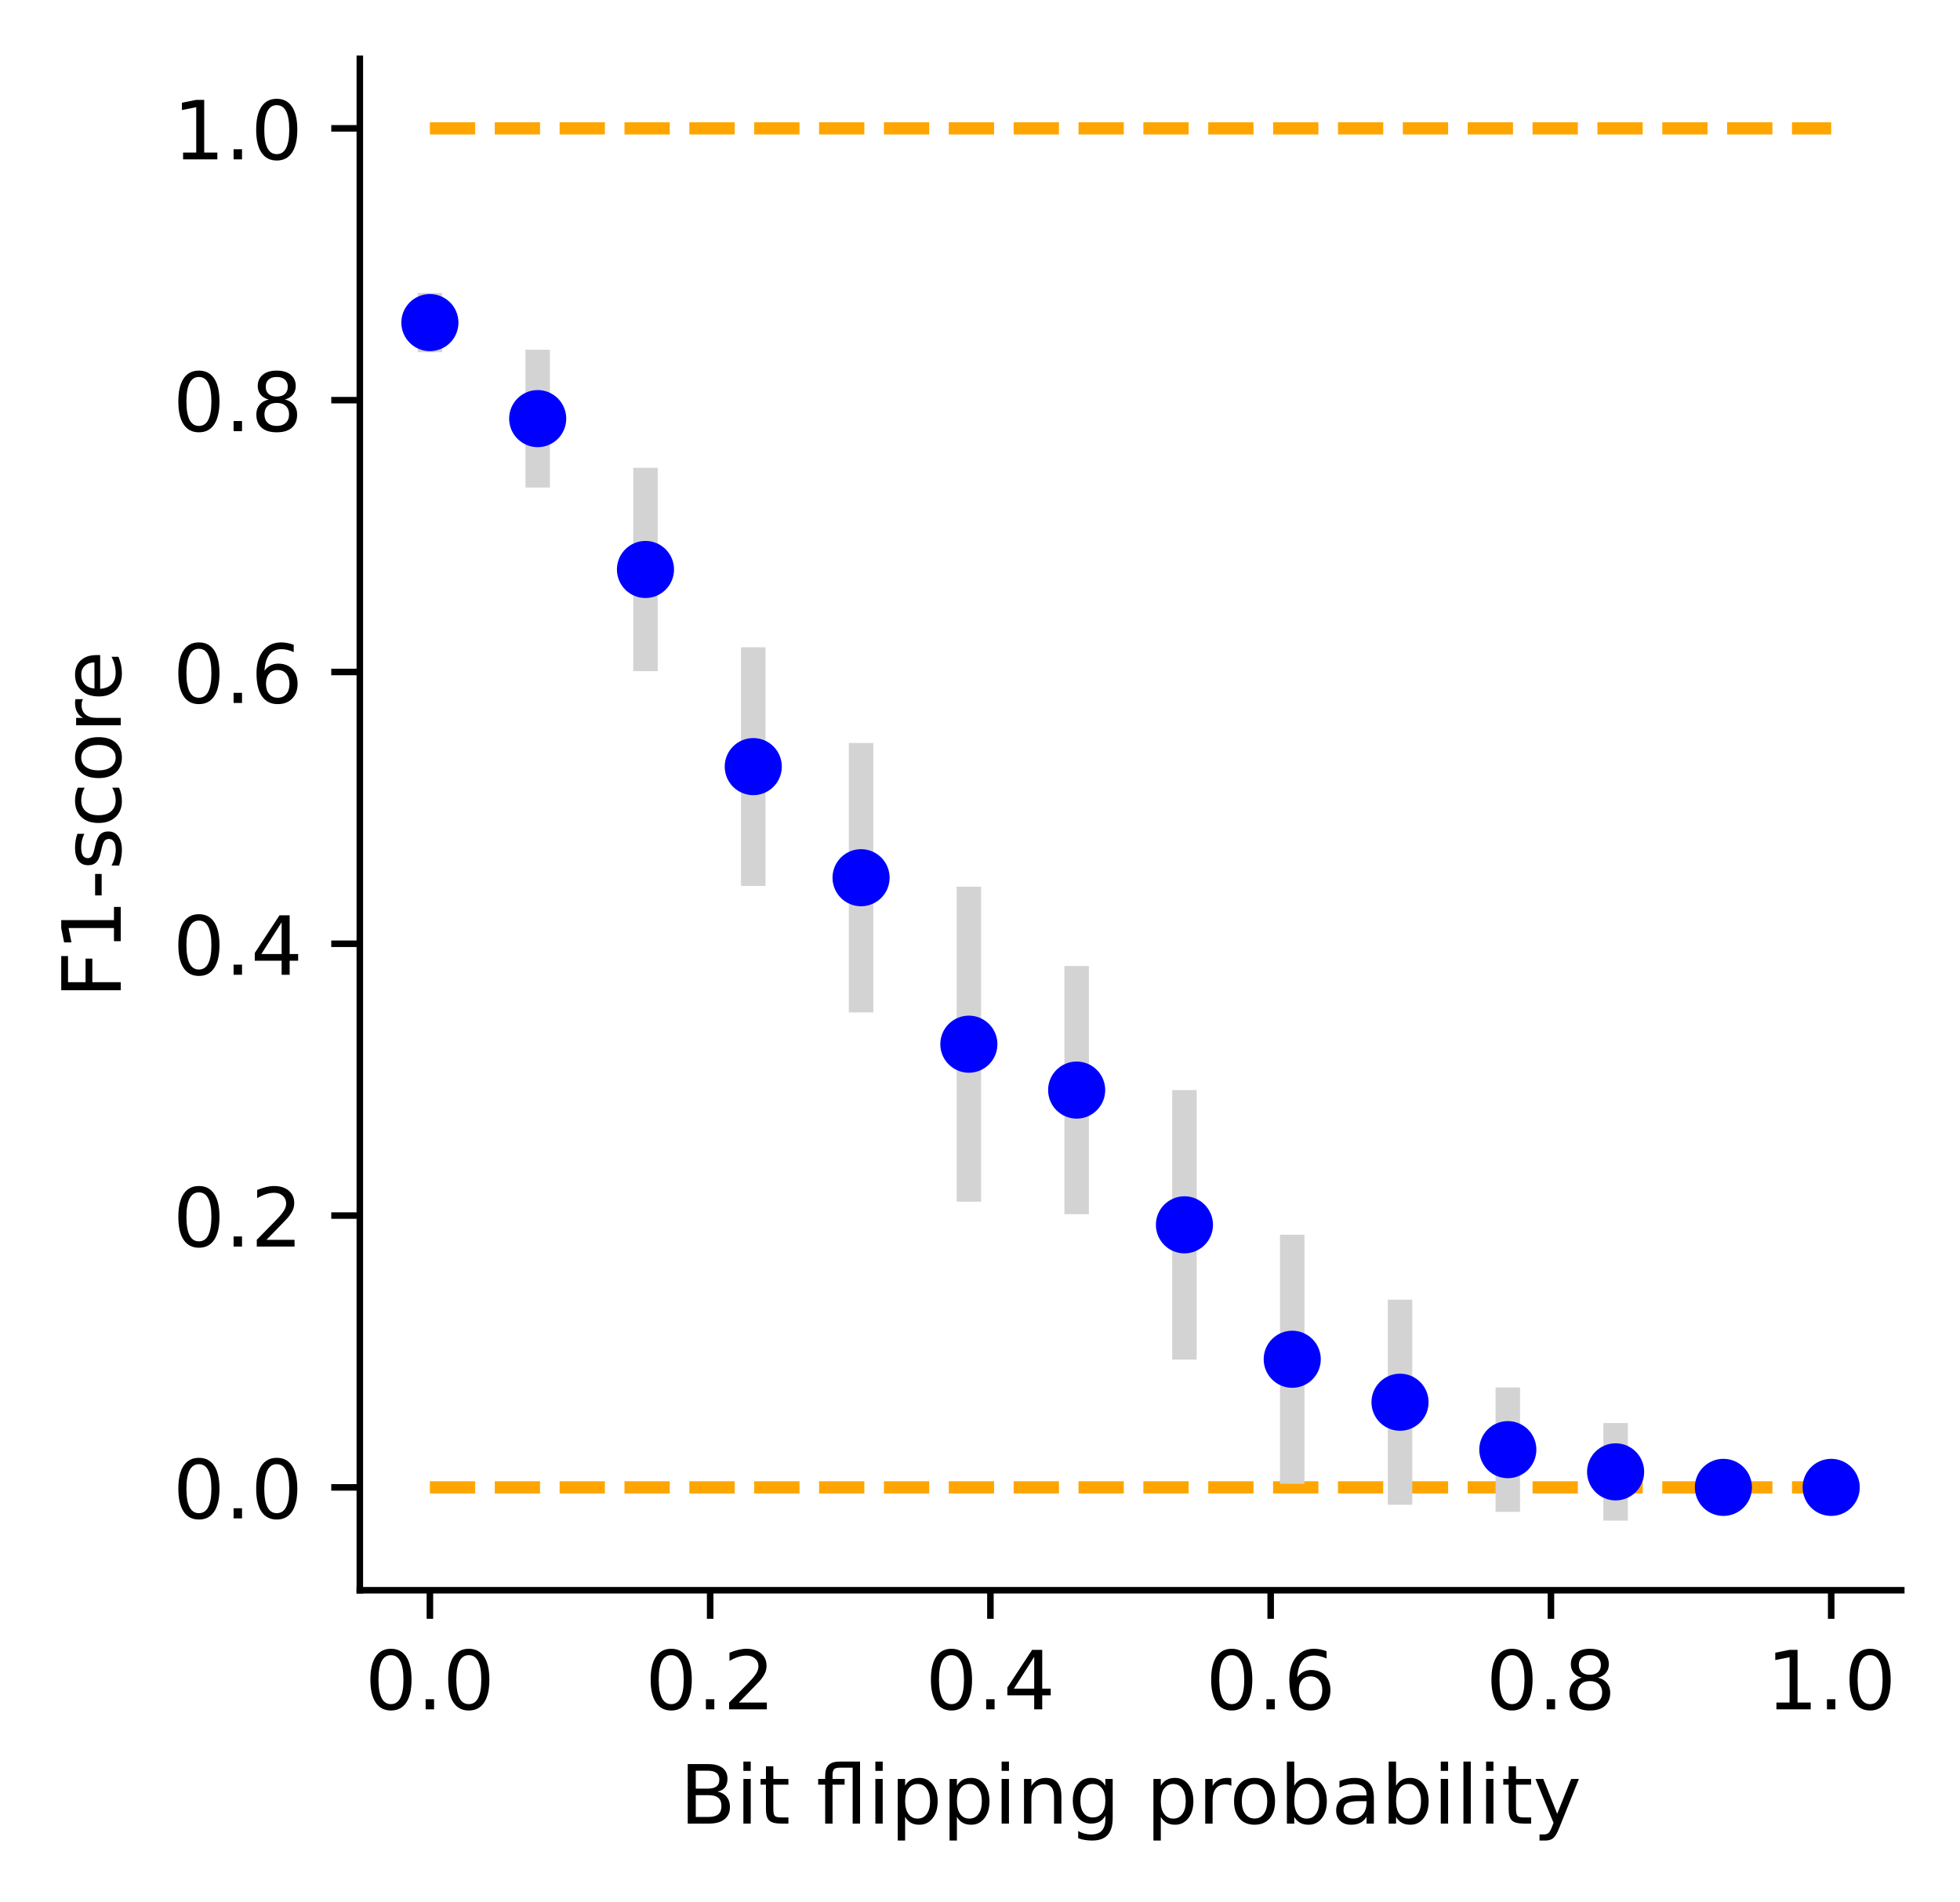
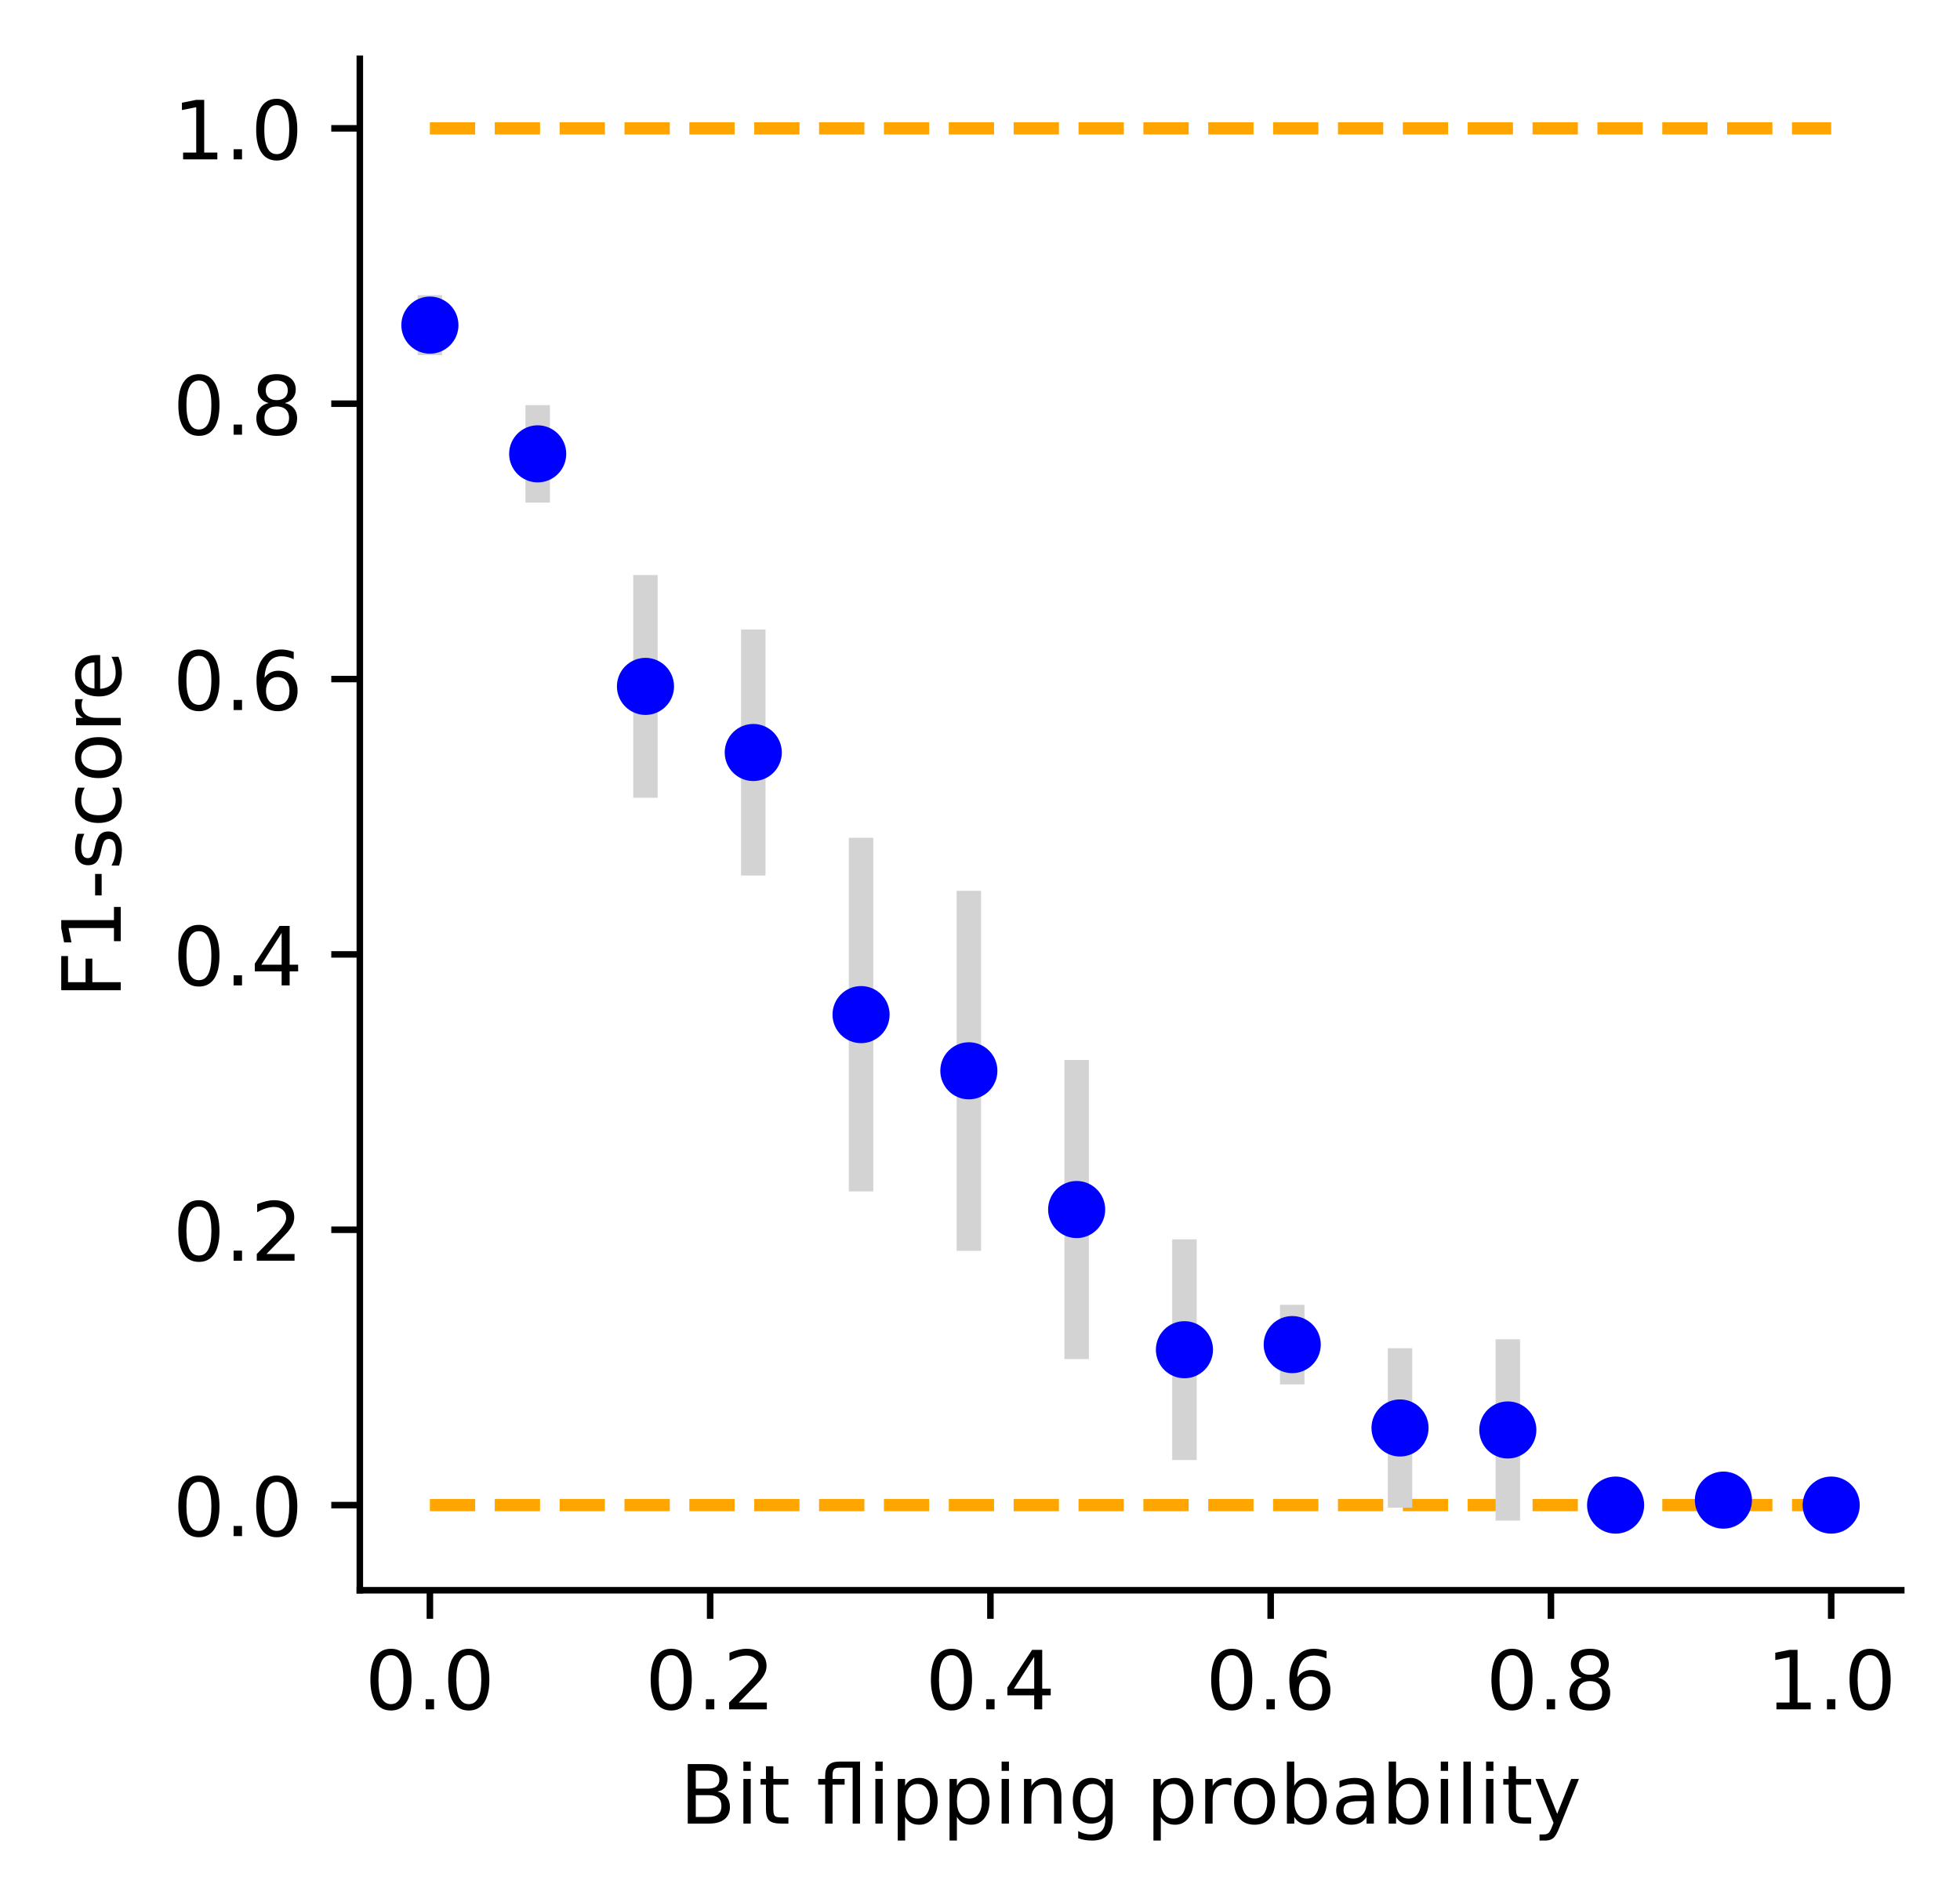
<svg xmlns="http://www.w3.org/2000/svg" xmlns:xlink="http://www.w3.org/1999/xlink" width="240.232pt" height="233.111pt" viewBox="0 0 240.232 233.111" version="1.1">
  <defs>
    <style type="text/css">*{stroke-linejoin: round; stroke-linecap: butt}</style>
  </defs>
  <g id="figure_1">
    <g id="patch_1">
      <path d="M 0 233.111  L 240.232 233.111  L 240.232 0  L 0 0  L 0 233.111  z " style="fill: none" />
    </g>
    <g id="axes_1">
      <g id="patch_2">
        <path d="M 44.103 194.91  L 233.032 194.91  L 233.032 7.2  L 44.103 7.2  L 44.103 194.91  z " style="fill: none" />
      </g>
      <g id="matplotlib.axis_1">
        <g id="xtick_1">
          <g id="line2d_1">
            <defs>
-               <path id="m7bf3809bb6" d="M 0 0  L 0 3.5  " style="stroke: #000000; stroke-width: 0.8" />
+               <path id="mcc390a554b" d="M 0 0  L 0 3.5  " style="stroke: #000000; stroke-width: 0.8" />
            </defs>
            <g>
-               <use xlink:href="#m7bf3809bb6" x="52.691" y="194.91" style="stroke: #000000; stroke-width: 0.8" />
+               <use xlink:href="#mcc390a554b" x="52.691" y="194.91" style="stroke: #000000; stroke-width: 0.8" />
            </g>
          </g>
          <g id="text_1">
            <g transform="translate(44.73925 209.5079) scale(0.1 -0.1)">
              <defs>
                <path id="DejaVuSans-13" d="M 2034 4250  Q 1547 4250 1301 3770  Q 1056 3291 1056 2328  Q 1056 1369 1301 889  Q 1547 409 2034 409  Q 2525 409 2770 889  Q 3016 1369 3016 2328  Q 3016 3291 2770 3770  Q 2525 4250 2034 4250  z M 2034 4750  Q 2819 4750 3233 4129  Q 3647 3509 3647 2328  Q 3647 1150 3233 529  Q 2819 -91 2034 -91  Q 1250 -91 836 529  Q 422 1150 422 2328  Q 422 3509 836 4129  Q 1250 4750 2034 4750  z " transform="scale(0.015625)" />
                <path id="DejaVuSans-11" d="M 684 794  L 1344 794  L 1344 0  L 684 0  L 684 794  z " transform="scale(0.015625)" />
              </defs>
              <use xlink:href="#DejaVuSans-13" />
              <use xlink:href="#DejaVuSans-11" transform="translate(63.625 0)" />
              <use xlink:href="#DejaVuSans-13" transform="translate(95.40625 0)" />
            </g>
          </g>
        </g>
        <g id="xtick_2">
          <g id="line2d_2">
            <g>
-               <use xlink:href="#m7bf3809bb6" x="87.042" y="194.91" style="stroke: #000000; stroke-width: 0.8" />
+               <use xlink:href="#mcc390a554b" x="87.042" y="194.91" style="stroke: #000000; stroke-width: 0.8" />
            </g>
          </g>
          <g id="text_2">
            <g transform="translate(79.09 209.5079) scale(0.1 -0.1)">
              <defs>
                <path id="DejaVuSans-15" d="M 1228 531  L 3431 531  L 3431 0  L 469 0  L 469 531  Q 828 903 1448 1529  Q 2069 2156 2228 2338  Q 2531 2678 2651 2914  Q 2772 3150 2772 3378  Q 2772 3750 2511 3984  Q 2250 4219 1831 4219  Q 1534 4219 1204 4116  Q 875 4013 500 3803  L 500 4441  Q 881 4594 1212 4672  Q 1544 4750 1819 4750  Q 2544 4750 2975 4387  Q 3406 4025 3406 3419  Q 3406 3131 3298 2873  Q 3191 2616 2906 2266  Q 2828 2175 2409 1742  Q 1991 1309 1228 531  z " transform="scale(0.015625)" />
              </defs>
              <use xlink:href="#DejaVuSans-13" />
              <use xlink:href="#DejaVuSans-11" transform="translate(63.625 0)" />
              <use xlink:href="#DejaVuSans-15" transform="translate(95.40625 0)" />
            </g>
          </g>
        </g>
        <g id="xtick_3">
          <g id="line2d_3">
            <g>
-               <use xlink:href="#m7bf3809bb6" x="121.392" y="194.91" style="stroke: #000000; stroke-width: 0.8" />
+               <use xlink:href="#mcc390a554b" x="121.392" y="194.91" style="stroke: #000000; stroke-width: 0.8" />
            </g>
          </g>
          <g id="text_3">
            <g transform="translate(113.4408 209.5079) scale(0.1 -0.1)">
              <defs>
                <path id="DejaVuSans-17" d="M 2419 4116  L 825 1625  L 2419 1625  L 2419 4116  z M 2253 4666  L 3047 4666  L 3047 1625  L 3713 1625  L 3713 1100  L 3047 1100  L 3047 0  L 2419 0  L 2419 1100  L 313 1100  L 313 1709  L 2253 4666  z " transform="scale(0.015625)" />
              </defs>
              <use xlink:href="#DejaVuSans-13" />
              <use xlink:href="#DejaVuSans-11" transform="translate(63.625 0)" />
              <use xlink:href="#DejaVuSans-17" transform="translate(95.40625 0)" />
            </g>
          </g>
        </g>
        <g id="xtick_4">
          <g id="line2d_4">
            <g>
-               <use xlink:href="#m7bf3809bb6" x="155.743" y="194.91" style="stroke: #000000; stroke-width: 0.8" />
+               <use xlink:href="#mcc390a554b" x="155.743" y="194.91" style="stroke: #000000; stroke-width: 0.8" />
            </g>
          </g>
          <g id="text_4">
            <g transform="translate(147.7915 209.5079) scale(0.1 -0.1)">
              <defs>
                <path id="DejaVuSans-19" d="M 2113 2584  Q 1688 2584 1439 2293  Q 1191 2003 1191 1497  Q 1191 994 1439 701  Q 1688 409 2113 409  Q 2538 409 2786 701  Q 3034 994 3034 1497  Q 3034 2003 2786 2293  Q 2538 2584 2113 2584  z M 3366 4563  L 3366 3988  Q 3128 4100 2886 4159  Q 2644 4219 2406 4219  Q 1781 4219 1451 3797  Q 1122 3375 1075 2522  Q 1259 2794 1537 2939  Q 1816 3084 2150 3084  Q 2853 3084 3261 2657  Q 3669 2231 3669 1497  Q 3669 778 3244 343  Q 2819 -91 2113 -91  Q 1303 -91 875 529  Q 447 1150 447 2328  Q 447 3434 972 4092  Q 1497 4750 2381 4750  Q 2619 4750 2861 4703  Q 3103 4656 3366 4563  z " transform="scale(0.015625)" />
              </defs>
              <use xlink:href="#DejaVuSans-13" />
              <use xlink:href="#DejaVuSans-11" transform="translate(63.625 0)" />
              <use xlink:href="#DejaVuSans-19" transform="translate(95.40625 0)" />
            </g>
          </g>
        </g>
        <g id="xtick_5">
          <g id="line2d_5">
            <g>
-               <use xlink:href="#m7bf3809bb6" x="190.094" y="194.91" style="stroke: #000000; stroke-width: 0.8" />
+               <use xlink:href="#mcc390a554b" x="190.094" y="194.91" style="stroke: #000000; stroke-width: 0.8" />
            </g>
          </g>
          <g id="text_5">
            <g transform="translate(182.1423 209.5079) scale(0.1 -0.1)">
              <defs>
                <path id="DejaVuSans-1b" d="M 2034 2216  Q 1584 2216 1326 1975  Q 1069 1734 1069 1313  Q 1069 891 1326 650  Q 1584 409 2034 409  Q 2484 409 2743 651  Q 3003 894 3003 1313  Q 3003 1734 2745 1975  Q 2488 2216 2034 2216  z M 1403 2484  Q 997 2584 770 2862  Q 544 3141 544 3541  Q 544 4100 942 4425  Q 1341 4750 2034 4750  Q 2731 4750 3128 4425  Q 3525 4100 3525 3541  Q 3525 3141 3298 2862  Q 3072 2584 2669 2484  Q 3125 2378 3379 2068  Q 3634 1759 3634 1313  Q 3634 634 3220 271  Q 2806 -91 2034 -91  Q 1263 -91 848 271  Q 434 634 434 1313  Q 434 1759 690 2068  Q 947 2378 1403 2484  z M 1172 3481  Q 1172 3119 1398 2916  Q 1625 2713 2034 2713  Q 2441 2713 2670 2916  Q 2900 3119 2900 3481  Q 2900 3844 2670 4047  Q 2441 4250 2034 4250  Q 1625 4250 1398 4047  Q 1172 3844 1172 3481  z " transform="scale(0.015625)" />
              </defs>
              <use xlink:href="#DejaVuSans-13" />
              <use xlink:href="#DejaVuSans-11" transform="translate(63.625 0)" />
              <use xlink:href="#DejaVuSans-1b" transform="translate(95.40625 0)" />
            </g>
          </g>
        </g>
        <g id="xtick_6">
          <g id="line2d_6">
            <g>
-               <use xlink:href="#m7bf3809bb6" x="224.445" y="194.91" style="stroke: #000000; stroke-width: 0.8" />
+               <use xlink:href="#mcc390a554b" x="224.445" y="194.91" style="stroke: #000000; stroke-width: 0.8" />
            </g>
          </g>
          <g id="text_6">
            <g transform="translate(216.493 209.5079) scale(0.1 -0.1)">
              <defs>
                <path id="DejaVuSans-14" d="M 794 531  L 1825 531  L 1825 4091  L 703 3866  L 703 4441  L 1819 4666  L 2450 4666  L 2450 531  L 3481 531  L 3481 0  L 794 0  L 794 531  z " transform="scale(0.015625)" />
              </defs>
              <use xlink:href="#DejaVuSans-14" />
              <use xlink:href="#DejaVuSans-11" transform="translate(63.625 0)" />
              <use xlink:href="#DejaVuSans-13" transform="translate(95.40625 0)" />
            </g>
          </g>
        </g>
        <g id="text_7">
          <g transform="translate(83.313 223.5087) scale(0.1 -0.1)">
            <defs>
              <path id="DejaVuSans-25" d="M 1259 2228  L 1259 519  L 2272 519  Q 2781 519 3026 730  Q 3272 941 3272 1375  Q 3272 1813 3026 2020  Q 2781 2228 2272 2228  L 1259 2228  z M 1259 4147  L 1259 2741  L 2194 2741  Q 2656 2741 2882 2914  Q 3109 3088 3109 3444  Q 3109 3797 2882 3972  Q 2656 4147 2194 4147  L 1259 4147  z M 628 4666  L 2241 4666  Q 2963 4666 3353 4366  Q 3744 4066 3744 3513  Q 3744 3084 3544 2831  Q 3344 2578 2956 2516  Q 3422 2416 3680 2098  Q 3938 1781 3938 1306  Q 3938 681 3513 340  Q 3088 0 2303 0  L 628 0  L 628 4666  z " transform="scale(0.015625)" />
              <path id="DejaVuSans-4c" d="M 603 3500  L 1178 3500  L 1178 0  L 603 0  L 603 3500  z M 603 4863  L 1178 4863  L 1178 4134  L 603 4134  L 603 4863  z " transform="scale(0.015625)" />
              <path id="DejaVuSans-57" d="M 1172 4494  L 1172 3500  L 2356 3500  L 2356 3053  L 1172 3053  L 1172 1153  Q 1172 725 1289 603  Q 1406 481 1766 481  L 2356 481  L 2356 0  L 1766 0  Q 1100 0 847 248  Q 594 497 594 1153  L 594 3053  L 172 3053  L 172 3500  L 594 3500  L 594 4494  L 1172 4494  z " transform="scale(0.015625)" />
              <path id="DejaVuSans-3" transform="scale(0.015625)" />
              <path id="DejaVuSans-13b0" d="M 1831 4863  L 3431 4863  L 3431 0  L 2853 0  L 2853 4384  L 1825 4384  Q 1516 4384 1395 4259  Q 1275 4134 1275 3809  L 1275 3500  L 2222 3500  L 2222 3053  L 1275 3053  L 1275 0  L 697 0  L 697 3053  L 147 3053  L 147 3500  L 697 3500  L 697 3744  Q 697 4328 969 4595  Q 1241 4863 1831 4863  z " transform="scale(0.015625)" />
              <path id="DejaVuSans-53" d="M 1159 525  L 1159 -1331  L 581 -1331  L 581 3500  L 1159 3500  L 1159 2969  Q 1341 3281 1617 3432  Q 1894 3584 2278 3584  Q 2916 3584 3314 3078  Q 3713 2572 3713 1747  Q 3713 922 3314 415  Q 2916 -91 2278 -91  Q 1894 -91 1617 61  Q 1341 213 1159 525  z M 3116 1747  Q 3116 2381 2855 2742  Q 2594 3103 2138 3103  Q 1681 3103 1420 2742  Q 1159 2381 1159 1747  Q 1159 1113 1420 752  Q 1681 391 2138 391  Q 2594 391 2855 752  Q 3116 1113 3116 1747  z " transform="scale(0.015625)" />
              <path id="DejaVuSans-51" d="M 3513 2113  L 3513 0  L 2938 0  L 2938 2094  Q 2938 2591 2744 2837  Q 2550 3084 2163 3084  Q 1697 3084 1428 2787  Q 1159 2491 1159 1978  L 1159 0  L 581 0  L 581 3500  L 1159 3500  L 1159 2956  Q 1366 3272 1645 3428  Q 1925 3584 2291 3584  Q 2894 3584 3203 3211  Q 3513 2838 3513 2113  z " transform="scale(0.015625)" />
              <path id="DejaVuSans-4a" d="M 2906 1791  Q 2906 2416 2648 2759  Q 2391 3103 1925 3103  Q 1463 3103 1205 2759  Q 947 2416 947 1791  Q 947 1169 1205 825  Q 1463 481 1925 481  Q 2391 481 2648 825  Q 2906 1169 2906 1791  z M 3481 434  Q 3481 -459 3084 -895  Q 2688 -1331 1869 -1331  Q 1566 -1331 1297 -1286  Q 1028 -1241 775 -1147  L 775 -588  Q 1028 -725 1275 -790  Q 1522 -856 1778 -856  Q 2344 -856 2625 -561  Q 2906 -266 2906 331  L 2906 616  Q 2728 306 2450 153  Q 2172 0 1784 0  Q 1141 0 747 490  Q 353 981 353 1791  Q 353 2603 747 3093  Q 1141 3584 1784 3584  Q 2172 3584 2450 3431  Q 2728 3278 2906 2969  L 2906 3500  L 3481 3500  L 3481 434  z " transform="scale(0.015625)" />
              <path id="DejaVuSans-55" d="M 2631 2963  Q 2534 3019 2420 3045  Q 2306 3072 2169 3072  Q 1681 3072 1420 2755  Q 1159 2438 1159 1844  L 1159 0  L 581 0  L 581 3500  L 1159 3500  L 1159 2956  Q 1341 3275 1631 3429  Q 1922 3584 2338 3584  Q 2397 3584 2469 3576  Q 2541 3569 2628 3553  L 2631 2963  z " transform="scale(0.015625)" />
              <path id="DejaVuSans-52" d="M 1959 3097  Q 1497 3097 1228 2736  Q 959 2375 959 1747  Q 959 1119 1226 758  Q 1494 397 1959 397  Q 2419 397 2687 759  Q 2956 1122 2956 1747  Q 2956 2369 2687 2733  Q 2419 3097 1959 3097  z M 1959 3584  Q 2709 3584 3137 3096  Q 3566 2609 3566 1747  Q 3566 888 3137 398  Q 2709 -91 1959 -91  Q 1206 -91 779 398  Q 353 888 353 1747  Q 353 2609 779 3096  Q 1206 3584 1959 3584  z " transform="scale(0.015625)" />
              <path id="DejaVuSans-45" d="M 3116 1747  Q 3116 2381 2855 2742  Q 2594 3103 2138 3103  Q 1681 3103 1420 2742  Q 1159 2381 1159 1747  Q 1159 1113 1420 752  Q 1681 391 2138 391  Q 2594 391 2855 752  Q 3116 1113 3116 1747  z M 1159 2969  Q 1341 3281 1617 3432  Q 1894 3584 2278 3584  Q 2916 3584 3314 3078  Q 3713 2572 3713 1747  Q 3713 922 3314 415  Q 2916 -91 2278 -91  Q 1894 -91 1617 61  Q 1341 213 1159 525  L 1159 0  L 581 0  L 581 4863  L 1159 4863  L 1159 2969  z " transform="scale(0.015625)" />
              <path id="DejaVuSans-44" d="M 2194 1759  Q 1497 1759 1228 1600  Q 959 1441 959 1056  Q 959 750 1161 570  Q 1363 391 1709 391  Q 2188 391 2477 730  Q 2766 1069 2766 1631  L 2766 1759  L 2194 1759  z M 3341 1997  L 3341 0  L 2766 0  L 2766 531  Q 2569 213 2275 61  Q 1981 -91 1556 -91  Q 1019 -91 701 211  Q 384 513 384 1019  Q 384 1609 779 1909  Q 1175 2209 1959 2209  L 2766 2209  L 2766 2266  Q 2766 2663 2505 2880  Q 2244 3097 1772 3097  Q 1472 3097 1187 3025  Q 903 2953 641 2809  L 641 3341  Q 956 3463 1253 3523  Q 1550 3584 1831 3584  Q 2591 3584 2966 3190  Q 3341 2797 3341 1997  z " transform="scale(0.015625)" />
              <path id="DejaVuSans-4f" d="M 603 4863  L 1178 4863  L 1178 0  L 603 0  L 603 4863  z " transform="scale(0.015625)" />
              <path id="DejaVuSans-5c" d="M 2059 -325  Q 1816 -950 1584 -1140  Q 1353 -1331 966 -1331  L 506 -1331  L 506 -850  L 844 -850  Q 1081 -850 1212 -737  Q 1344 -625 1503 -206  L 1606 56  L 191 3500  L 800 3500  L 1894 763  L 2988 3500  L 3597 3500  L 2059 -325  z " transform="scale(0.015625)" />
            </defs>
            <use xlink:href="#DejaVuSans-25" />
            <use xlink:href="#DejaVuSans-4c" transform="translate(68.60938 0)" />
            <use xlink:href="#DejaVuSans-57" transform="translate(96.39062 0)" />
            <use xlink:href="#DejaVuSans-3" transform="translate(135.5938 0)" />
            <use xlink:href="#DejaVuSans-13b0" transform="translate(167.375 0)" />
            <use xlink:href="#DejaVuSans-4c" transform="translate(230.3594 0)" />
            <use xlink:href="#DejaVuSans-53" transform="translate(258.1406 0)" />
            <use xlink:href="#DejaVuSans-53" transform="translate(321.625 0)" />
            <use xlink:href="#DejaVuSans-4c" transform="translate(385.1094 0)" />
            <use xlink:href="#DejaVuSans-51" transform="translate(412.8906 0)" />
            <use xlink:href="#DejaVuSans-4a" transform="translate(476.2656 0)" />
            <use xlink:href="#DejaVuSans-3" transform="translate(539.75 0)" />
            <use xlink:href="#DejaVuSans-53" transform="translate(571.5312 0)" />
            <use xlink:href="#DejaVuSans-55" transform="translate(635.0156 0)" />
            <use xlink:href="#DejaVuSans-52" transform="translate(673.9219 0)" />
            <use xlink:href="#DejaVuSans-45" transform="translate(735.1094 0)" />
            <use xlink:href="#DejaVuSans-44" transform="translate(798.5938 0)" />
            <use xlink:href="#DejaVuSans-45" transform="translate(859.875 0)" />
            <use xlink:href="#DejaVuSans-4c" transform="translate(923.3594 0)" />
            <use xlink:href="#DejaVuSans-4f" transform="translate(951.1406 0)" />
            <use xlink:href="#DejaVuSans-4c" transform="translate(978.9219 0)" />
            <use xlink:href="#DejaVuSans-57" transform="translate(1006.703 0)" />
            <use xlink:href="#DejaVuSans-5c" transform="translate(1045.906 0)" />
          </g>
        </g>
      </g>
      <g id="matplotlib.axis_2">
        <g id="ytick_1">
          <g id="line2d_7">
            <defs>
-               <path id="m716cc508a4" d="M 0 0  L -3.5 0  " style="stroke: #000000; stroke-width: 0.8" />
+               <path id="md0db813e17" d="M 0 0  L -3.5 0  " style="stroke: #000000; stroke-width: 0.8" />
            </defs>
            <g>
-               <use xlink:href="#m716cc508a4" x="44.103" y="182.303" style="stroke: #000000; stroke-width: 0.8" />
+               <use xlink:href="#md0db813e17" x="44.103" y="184.474" style="stroke: #000000; stroke-width: 0.8" />
            </g>
          </g>
          <g id="text_8">
-             <g transform="translate(21.2 186.1016) scale(0.1 -0.1)">
+             <g transform="translate(21.2 188.273) scale(0.1 -0.1)">
              <use xlink:href="#DejaVuSans-13" />
              <use xlink:href="#DejaVuSans-11" transform="translate(63.625 0)" />
              <use xlink:href="#DejaVuSans-13" transform="translate(95.40625 0)" />
            </g>
          </g>
        </g>
        <g id="ytick_2">
          <g id="line2d_8">
            <g>
-               <use xlink:href="#m716cc508a4" x="44.103" y="148.989" style="stroke: #000000; stroke-width: 0.8" />
+               <use xlink:href="#md0db813e17" x="44.103" y="150.726" style="stroke: #000000; stroke-width: 0.8" />
            </g>
          </g>
          <g id="text_9">
-             <g transform="translate(21.2 152.7875) scale(0.1 -0.1)">
+             <g transform="translate(21.2 154.5246) scale(0.1 -0.1)">
              <use xlink:href="#DejaVuSans-13" />
              <use xlink:href="#DejaVuSans-11" transform="translate(63.625 0)" />
              <use xlink:href="#DejaVuSans-15" transform="translate(95.40625 0)" />
            </g>
          </g>
        </g>
        <g id="ytick_3">
          <g id="line2d_9">
            <g>
-               <use xlink:href="#m716cc508a4" x="44.103" y="115.675" style="stroke: #000000; stroke-width: 0.8" />
+               <use xlink:href="#md0db813e17" x="44.103" y="116.977" style="stroke: #000000; stroke-width: 0.8" />
            </g>
          </g>
          <g id="text_10">
-             <g transform="translate(21.2 119.4734) scale(0.1 -0.1)">
+             <g transform="translate(21.2 120.7762) scale(0.1 -0.1)">
              <use xlink:href="#DejaVuSans-13" />
              <use xlink:href="#DejaVuSans-11" transform="translate(63.625 0)" />
              <use xlink:href="#DejaVuSans-17" transform="translate(95.40625 0)" />
            </g>
          </g>
        </g>
        <g id="ytick_4">
          <g id="line2d_10">
            <g>
-               <use xlink:href="#m716cc508a4" x="44.103" y="82.36" style="stroke: #000000; stroke-width: 0.8" />
+               <use xlink:href="#md0db813e17" x="44.103" y="83.229" style="stroke: #000000; stroke-width: 0.8" />
            </g>
          </g>
          <g id="text_11">
-             <g transform="translate(21.2 86.15931) scale(0.1 -0.1)">
+             <g transform="translate(21.2 87.02787) scale(0.1 -0.1)">
              <use xlink:href="#DejaVuSans-13" />
              <use xlink:href="#DejaVuSans-11" transform="translate(63.625 0)" />
              <use xlink:href="#DejaVuSans-19" transform="translate(95.40625 0)" />
            </g>
          </g>
        </g>
        <g id="ytick_5">
          <g id="line2d_11">
            <g>
-               <use xlink:href="#m716cc508a4" x="44.103" y="49.046" style="stroke: #000000; stroke-width: 0.8" />
+               <use xlink:href="#md0db813e17" x="44.103" y="49.481" style="stroke: #000000; stroke-width: 0.8" />
            </g>
          </g>
          <g id="text_12">
-             <g transform="translate(21.2 52.84521) scale(0.1 -0.1)">
+             <g transform="translate(21.2 53.27949) scale(0.1 -0.1)">
              <use xlink:href="#DejaVuSans-13" />
              <use xlink:href="#DejaVuSans-11" transform="translate(63.625 0)" />
              <use xlink:href="#DejaVuSans-1b" transform="translate(95.40625 0)" />
            </g>
          </g>
        </g>
        <g id="ytick_6">
          <g id="line2d_12">
            <g>
-               <use xlink:href="#m716cc508a4" x="44.103" y="15.732" style="stroke: #000000; stroke-width: 0.8" />
+               <use xlink:href="#md0db813e17" x="44.103" y="15.732" style="stroke: #000000; stroke-width: 0.8" />
            </g>
          </g>
          <g id="text_13">
            <g transform="translate(21.2 19.53111) scale(0.1 -0.1)">
              <use xlink:href="#DejaVuSans-14" />
              <use xlink:href="#DejaVuSans-11" transform="translate(63.625 0)" />
              <use xlink:href="#DejaVuSans-13" transform="translate(95.40625 0)" />
            </g>
          </g>
        </g>
        <g id="text_14">
          <g transform="translate(14.79766 122.3512) rotate(-90) scale(0.1 -0.1)">
            <defs>
              <path id="DejaVuSans-29" d="M 628 4666  L 3309 4666  L 3309 4134  L 1259 4134  L 1259 2759  L 3109 2759  L 3109 2228  L 1259 2228  L 1259 0  L 628 0  L 628 4666  z " transform="scale(0.015625)" />
              <path id="DejaVuSans-10" d="M 313 2009  L 1997 2009  L 1997 1497  L 313 1497  L 313 2009  z " transform="scale(0.015625)" />
              <path id="DejaVuSans-56" d="M 2834 3397  L 2834 2853  Q 2591 2978 2328 3040  Q 2066 3103 1784 3103  Q 1356 3103 1142 2972  Q 928 2841 928 2578  Q 928 2378 1081 2264  Q 1234 2150 1697 2047  L 1894 2003  Q 2506 1872 2764 1633  Q 3022 1394 3022 966  Q 3022 478 2636 193  Q 2250 -91 1575 -91  Q 1294 -91 989 -36  Q 684 19 347 128  L 347 722  Q 666 556 975 473  Q 1284 391 1588 391  Q 1994 391 2212 530  Q 2431 669 2431 922  Q 2431 1156 2273 1281  Q 2116 1406 1581 1522  L 1381 1569  Q 847 1681 609 1914  Q 372 2147 372 2553  Q 372 3047 722 3315  Q 1072 3584 1716 3584  Q 2034 3584 2315 3537  Q 2597 3491 2834 3397  z " transform="scale(0.015625)" />
              <path id="DejaVuSans-46" d="M 3122 3366  L 3122 2828  Q 2878 2963 2633 3030  Q 2388 3097 2138 3097  Q 1578 3097 1268 2742  Q 959 2388 959 1747  Q 959 1106 1268 751  Q 1578 397 2138 397  Q 2388 397 2633 464  Q 2878 531 3122 666  L 3122 134  Q 2881 22 2623 -34  Q 2366 -91 2075 -91  Q 1284 -91 818 406  Q 353 903 353 1747  Q 353 2603 823 3093  Q 1294 3584 2113 3584  Q 2378 3584 2631 3529  Q 2884 3475 3122 3366  z " transform="scale(0.015625)" />
              <path id="DejaVuSans-48" d="M 3597 1894  L 3597 1613  L 953 1613  Q 991 1019 1311 708  Q 1631 397 2203 397  Q 2534 397 2845 478  Q 3156 559 3463 722  L 3463 178  Q 3153 47 2828 -22  Q 2503 -91 2169 -91  Q 1331 -91 842 396  Q 353 884 353 1716  Q 353 2575 817 3079  Q 1281 3584 2069 3584  Q 2775 3584 3186 3129  Q 3597 2675 3597 1894  z M 3022 2063  Q 3016 2534 2758 2815  Q 2500 3097 2075 3097  Q 1594 3097 1305 2825  Q 1016 2553 972 2059  L 3022 2063  z " transform="scale(0.015625)" />
            </defs>
            <use xlink:href="#DejaVuSans-29" />
            <use xlink:href="#DejaVuSans-14" transform="translate(57.51562 0)" />
            <use xlink:href="#DejaVuSans-10" transform="translate(121.1406 0)" />
            <use xlink:href="#DejaVuSans-56" transform="translate(157.2188 0)" />
            <use xlink:href="#DejaVuSans-46" transform="translate(209.3125 0)" />
            <use xlink:href="#DejaVuSans-52" transform="translate(264.2969 0)" />
            <use xlink:href="#DejaVuSans-55" transform="translate(325.4844 0)" />
            <use xlink:href="#DejaVuSans-48" transform="translate(364.3906 0)" />
          </g>
        </g>
      </g>
      <g id="LineCollection_1">
-         <path d="M 52.691 182.303  L 224.445 182.303  " clip-path="url(#p930f6ec93e)" style="fill: none; stroke-dasharray: 5.55,2.4; stroke-dashoffset: 0; stroke: #ffa500; stroke-width: 1.5" />
-         <path d="M 52.691 15.732  L 224.445 15.732  " clip-path="url(#p930f6ec93e)" style="fill: none; stroke-dasharray: 5.55,2.4; stroke-dashoffset: 0; stroke: #ffa500; stroke-width: 1.5" />
+         <path d="M 52.691 184.474  L 224.445 184.474  " clip-path="url(#pf33d151ad3)" style="fill: none; stroke-dasharray: 5.55,2.4; stroke-dashoffset: 0; stroke: #ffa500; stroke-width: 1.5" />
+         <path d="M 52.691 15.732  L 224.445 15.732  " clip-path="url(#pf33d151ad3)" style="fill: none; stroke-dasharray: 5.55,2.4; stroke-dashoffset: 0; stroke: #ffa500; stroke-width: 1.5" />
      </g>
      <g id="LineCollection_2">
-         <path d="M 52.691 43.164  L 52.691 35.914  " clip-path="url(#p930f6ec93e)" style="fill: none; stroke: #d3d3d3; stroke-width: 3" />
-         <path d="M 65.903 59.758  L 65.903 42.861  " clip-path="url(#p930f6ec93e)" style="fill: none; stroke: #d3d3d3; stroke-width: 3" />
-         <path d="M 79.114 82.263  L 79.114 57.333  " clip-path="url(#p930f6ec93e)" style="fill: none; stroke: #d3d3d3; stroke-width: 3" />
-         <path d="M 92.326 108.587  L 92.326 79.336  " clip-path="url(#p930f6ec93e)" style="fill: none; stroke: #d3d3d3; stroke-width: 3" />
-         <path d="M 105.538 124.09  L 105.538 91.066  " clip-path="url(#p930f6ec93e)" style="fill: none; stroke: #d3d3d3; stroke-width: 3" />
-         <path d="M 118.75 147.283  L 118.75 108.682  " clip-path="url(#p930f6ec93e)" style="fill: none; stroke: #d3d3d3; stroke-width: 3" />
-         <path d="M 131.962 148.813  L 131.962 118.399  " clip-path="url(#p930f6ec93e)" style="fill: none; stroke: #d3d3d3; stroke-width: 3" />
-         <path d="M 145.174 166.635  L 145.174 133.609  " clip-path="url(#p930f6ec93e)" style="fill: none; stroke: #d3d3d3; stroke-width: 3" />
-         <path d="M 158.385 181.865  L 158.385 151.334  " clip-path="url(#p930f6ec93e)" style="fill: none; stroke: #d3d3d3; stroke-width: 3" />
-         <path d="M 171.597 184.437  L 171.597 159.294  " clip-path="url(#p930f6ec93e)" style="fill: none; stroke: #d3d3d3; stroke-width: 3" />
-         <path d="M 184.809 185.3  L 184.809 170.057  " clip-path="url(#p930f6ec93e)" style="fill: none; stroke: #d3d3d3; stroke-width: 3" />
-         <path d="M 198.021 186.378  L 198.021 174.422  " clip-path="url(#p930f6ec93e)" style="fill: none; stroke: #d3d3d3; stroke-width: 3" />
-         <path d="M 211.233 182.303  L 211.233 182.303  " clip-path="url(#p930f6ec93e)" style="fill: none; stroke: #d3d3d3; stroke-width: 3" />
-         <path d="M 224.445 182.303  L 224.445 182.303  " clip-path="url(#p930f6ec93e)" style="fill: none; stroke: #d3d3d3; stroke-width: 3" />
+         <path d="M 52.691 43.522  L 52.691 36.177  " clip-path="url(#pf33d151ad3)" style="fill: none; stroke: #d3d3d3; stroke-width: 3" />
+         <path d="M 65.903 61.6  L 65.903 49.655  " clip-path="url(#pf33d151ad3)" style="fill: none; stroke: #d3d3d3; stroke-width: 3" />
+         <path d="M 79.114 97.775  L 79.114 70.482  " clip-path="url(#pf33d151ad3)" style="fill: none; stroke: #d3d3d3; stroke-width: 3" />
+         <path d="M 92.326 107.312  L 92.326 77.15  " clip-path="url(#pf33d151ad3)" style="fill: none; stroke: #d3d3d3; stroke-width: 3" />
+         <path d="M 105.538 146.03  L 105.538 102.684  " clip-path="url(#pf33d151ad3)" style="fill: none; stroke: #d3d3d3; stroke-width: 3" />
+         <path d="M 118.75 153.308  L 118.75 109.183  " clip-path="url(#pf33d151ad3)" style="fill: none; stroke: #d3d3d3; stroke-width: 3" />
+         <path d="M 131.962 166.577  L 131.962 129.919  " clip-path="url(#pf33d151ad3)" style="fill: none; stroke: #d3d3d3; stroke-width: 3" />
+         <path d="M 145.174 178.953  L 145.174 151.906  " clip-path="url(#pf33d151ad3)" style="fill: none; stroke: #d3d3d3; stroke-width: 3" />
+         <path d="M 158.385 169.683  L 158.385 159.922  " clip-path="url(#pf33d151ad3)" style="fill: none; stroke: #d3d3d3; stroke-width: 3" />
+         <path d="M 171.597 184.794  L 171.597 165.247  " clip-path="url(#pf33d151ad3)" style="fill: none; stroke: #d3d3d3; stroke-width: 3" />
+         <path d="M 184.809 186.378  L 184.809 164.152  " clip-path="url(#pf33d151ad3)" style="fill: none; stroke: #d3d3d3; stroke-width: 3" />
+         <path d="M 198.021 184.474  L 198.021 184.474  " clip-path="url(#pf33d151ad3)" style="fill: none; stroke: #d3d3d3; stroke-width: 3" />
+         <path d="M 211.233 185.161  L 211.233 182.567  " clip-path="url(#pf33d151ad3)" style="fill: none; stroke: #d3d3d3; stroke-width: 3" />
+         <path d="M 224.445 184.474  L 224.445 184.474  " clip-path="url(#pf33d151ad3)" style="fill: none; stroke: #d3d3d3; stroke-width: 3" />
      </g>
      <g id="line2d_13">
        <defs>
-           <path id="mf9516f8809" d="M 0 3  C 0.796 3 1.559 2.684 2.121 2.121  C 2.684 1.559 3 0.796 3 0  C 3 -0.796 2.684 -1.559 2.121 -2.121  C 1.559 -2.684 0.796 -3 0 -3  C -0.796 -3 -1.559 -2.684 -2.121 -2.121  C -2.684 -1.559 -3 -0.796 -3 0  C -3 0.796 -2.684 1.559 -2.121 2.121  C -1.559 2.684 -0.796 3 0 3  z " style="stroke: #0000ff" />
+           <path id="md43136e2da" d="M 0 3  C 0.796 3 1.559 2.684 2.121 2.121  C 2.684 1.559 3 0.796 3 0  C 3 -0.796 2.684 -1.559 2.121 -2.121  C 1.559 -2.684 0.796 -3 0 -3  C -0.796 -3 -1.559 -2.684 -2.121 -2.121  C -2.684 -1.559 -3 -0.796 -3 0  C -3 0.796 -2.684 1.559 -2.121 2.121  C -1.559 2.684 -0.796 3 0 3  z " style="stroke: #0000ff" />
        </defs>
-         <g clip-path="url(#p930f6ec93e)">
-           <use xlink:href="#mf9516f8809" x="52.691" y="39.539" style="fill: #0000ff; stroke: #0000ff" />
-           <use xlink:href="#mf9516f8809" x="65.903" y="51.309" style="fill: #0000ff; stroke: #0000ff" />
-           <use xlink:href="#mf9516f8809" x="79.114" y="69.798" style="fill: #0000ff; stroke: #0000ff" />
-           <use xlink:href="#mf9516f8809" x="92.326" y="93.961" style="fill: #0000ff; stroke: #0000ff" />
-           <use xlink:href="#mf9516f8809" x="105.538" y="107.578" style="fill: #0000ff; stroke: #0000ff" />
-           <use xlink:href="#mf9516f8809" x="118.75" y="127.982" style="fill: #0000ff; stroke: #0000ff" />
-           <use xlink:href="#mf9516f8809" x="131.962" y="133.606" style="fill: #0000ff; stroke: #0000ff" />
-           <use xlink:href="#mf9516f8809" x="145.174" y="150.122" style="fill: #0000ff; stroke: #0000ff" />
-           <use xlink:href="#mf9516f8809" x="158.385" y="166.6" style="fill: #0000ff; stroke: #0000ff" />
-           <use xlink:href="#mf9516f8809" x="171.597" y="171.865" style="fill: #0000ff; stroke: #0000ff" />
-           <use xlink:href="#mf9516f8809" x="184.809" y="177.678" style="fill: #0000ff; stroke: #0000ff" />
-           <use xlink:href="#mf9516f8809" x="198.021" y="180.4" style="fill: #0000ff; stroke: #0000ff" />
-           <use xlink:href="#mf9516f8809" x="211.233" y="182.303" style="fill: #0000ff; stroke: #0000ff" />
-           <use xlink:href="#mf9516f8809" x="224.445" y="182.303" style="fill: #0000ff; stroke: #0000ff" />
+         <g clip-path="url(#pf33d151ad3)">
+           <use xlink:href="#md43136e2da" x="52.691" y="39.85" style="fill: #0000ff; stroke: #0000ff" />
+           <use xlink:href="#md43136e2da" x="65.903" y="55.627" style="fill: #0000ff; stroke: #0000ff" />
+           <use xlink:href="#md43136e2da" x="79.114" y="84.129" style="fill: #0000ff; stroke: #0000ff" />
+           <use xlink:href="#md43136e2da" x="92.326" y="92.231" style="fill: #0000ff; stroke: #0000ff" />
+           <use xlink:href="#md43136e2da" x="105.538" y="124.357" style="fill: #0000ff; stroke: #0000ff" />
+           <use xlink:href="#md43136e2da" x="118.75" y="131.245" style="fill: #0000ff; stroke: #0000ff" />
+           <use xlink:href="#md43136e2da" x="131.962" y="148.248" style="fill: #0000ff; stroke: #0000ff" />
+           <use xlink:href="#md43136e2da" x="145.174" y="165.43" style="fill: #0000ff; stroke: #0000ff" />
+           <use xlink:href="#md43136e2da" x="158.385" y="164.803" style="fill: #0000ff; stroke: #0000ff" />
+           <use xlink:href="#md43136e2da" x="171.597" y="175.021" style="fill: #0000ff; stroke: #0000ff" />
+           <use xlink:href="#md43136e2da" x="184.809" y="175.265" style="fill: #0000ff; stroke: #0000ff" />
+           <use xlink:href="#md43136e2da" x="198.021" y="184.474" style="fill: #0000ff; stroke: #0000ff" />
+           <use xlink:href="#md43136e2da" x="211.233" y="183.864" style="fill: #0000ff; stroke: #0000ff" />
+           <use xlink:href="#md43136e2da" x="224.445" y="184.474" style="fill: #0000ff; stroke: #0000ff" />
        </g>
      </g>
      <g id="patch_3">
        <path d="M 44.103 194.91  L 44.103 7.2  " style="fill: none; stroke: #000000; stroke-width: 0.8; stroke-linejoin: miter; stroke-linecap: square" />
      </g>
      <g id="patch_4">
        <path d="M 44.103 194.91  L 233.032 194.91  " style="fill: none; stroke: #000000; stroke-width: 0.8; stroke-linejoin: miter; stroke-linecap: square" />
      </g>
    </g>
  </g>
  <defs>
-     <clipPath id="p930f6ec93e">
+     <clipPath id="pf33d151ad3">
      <rect x="44.103" y="7.2" width="188.929" height="187.71" />
    </clipPath>
  </defs>
</svg>
